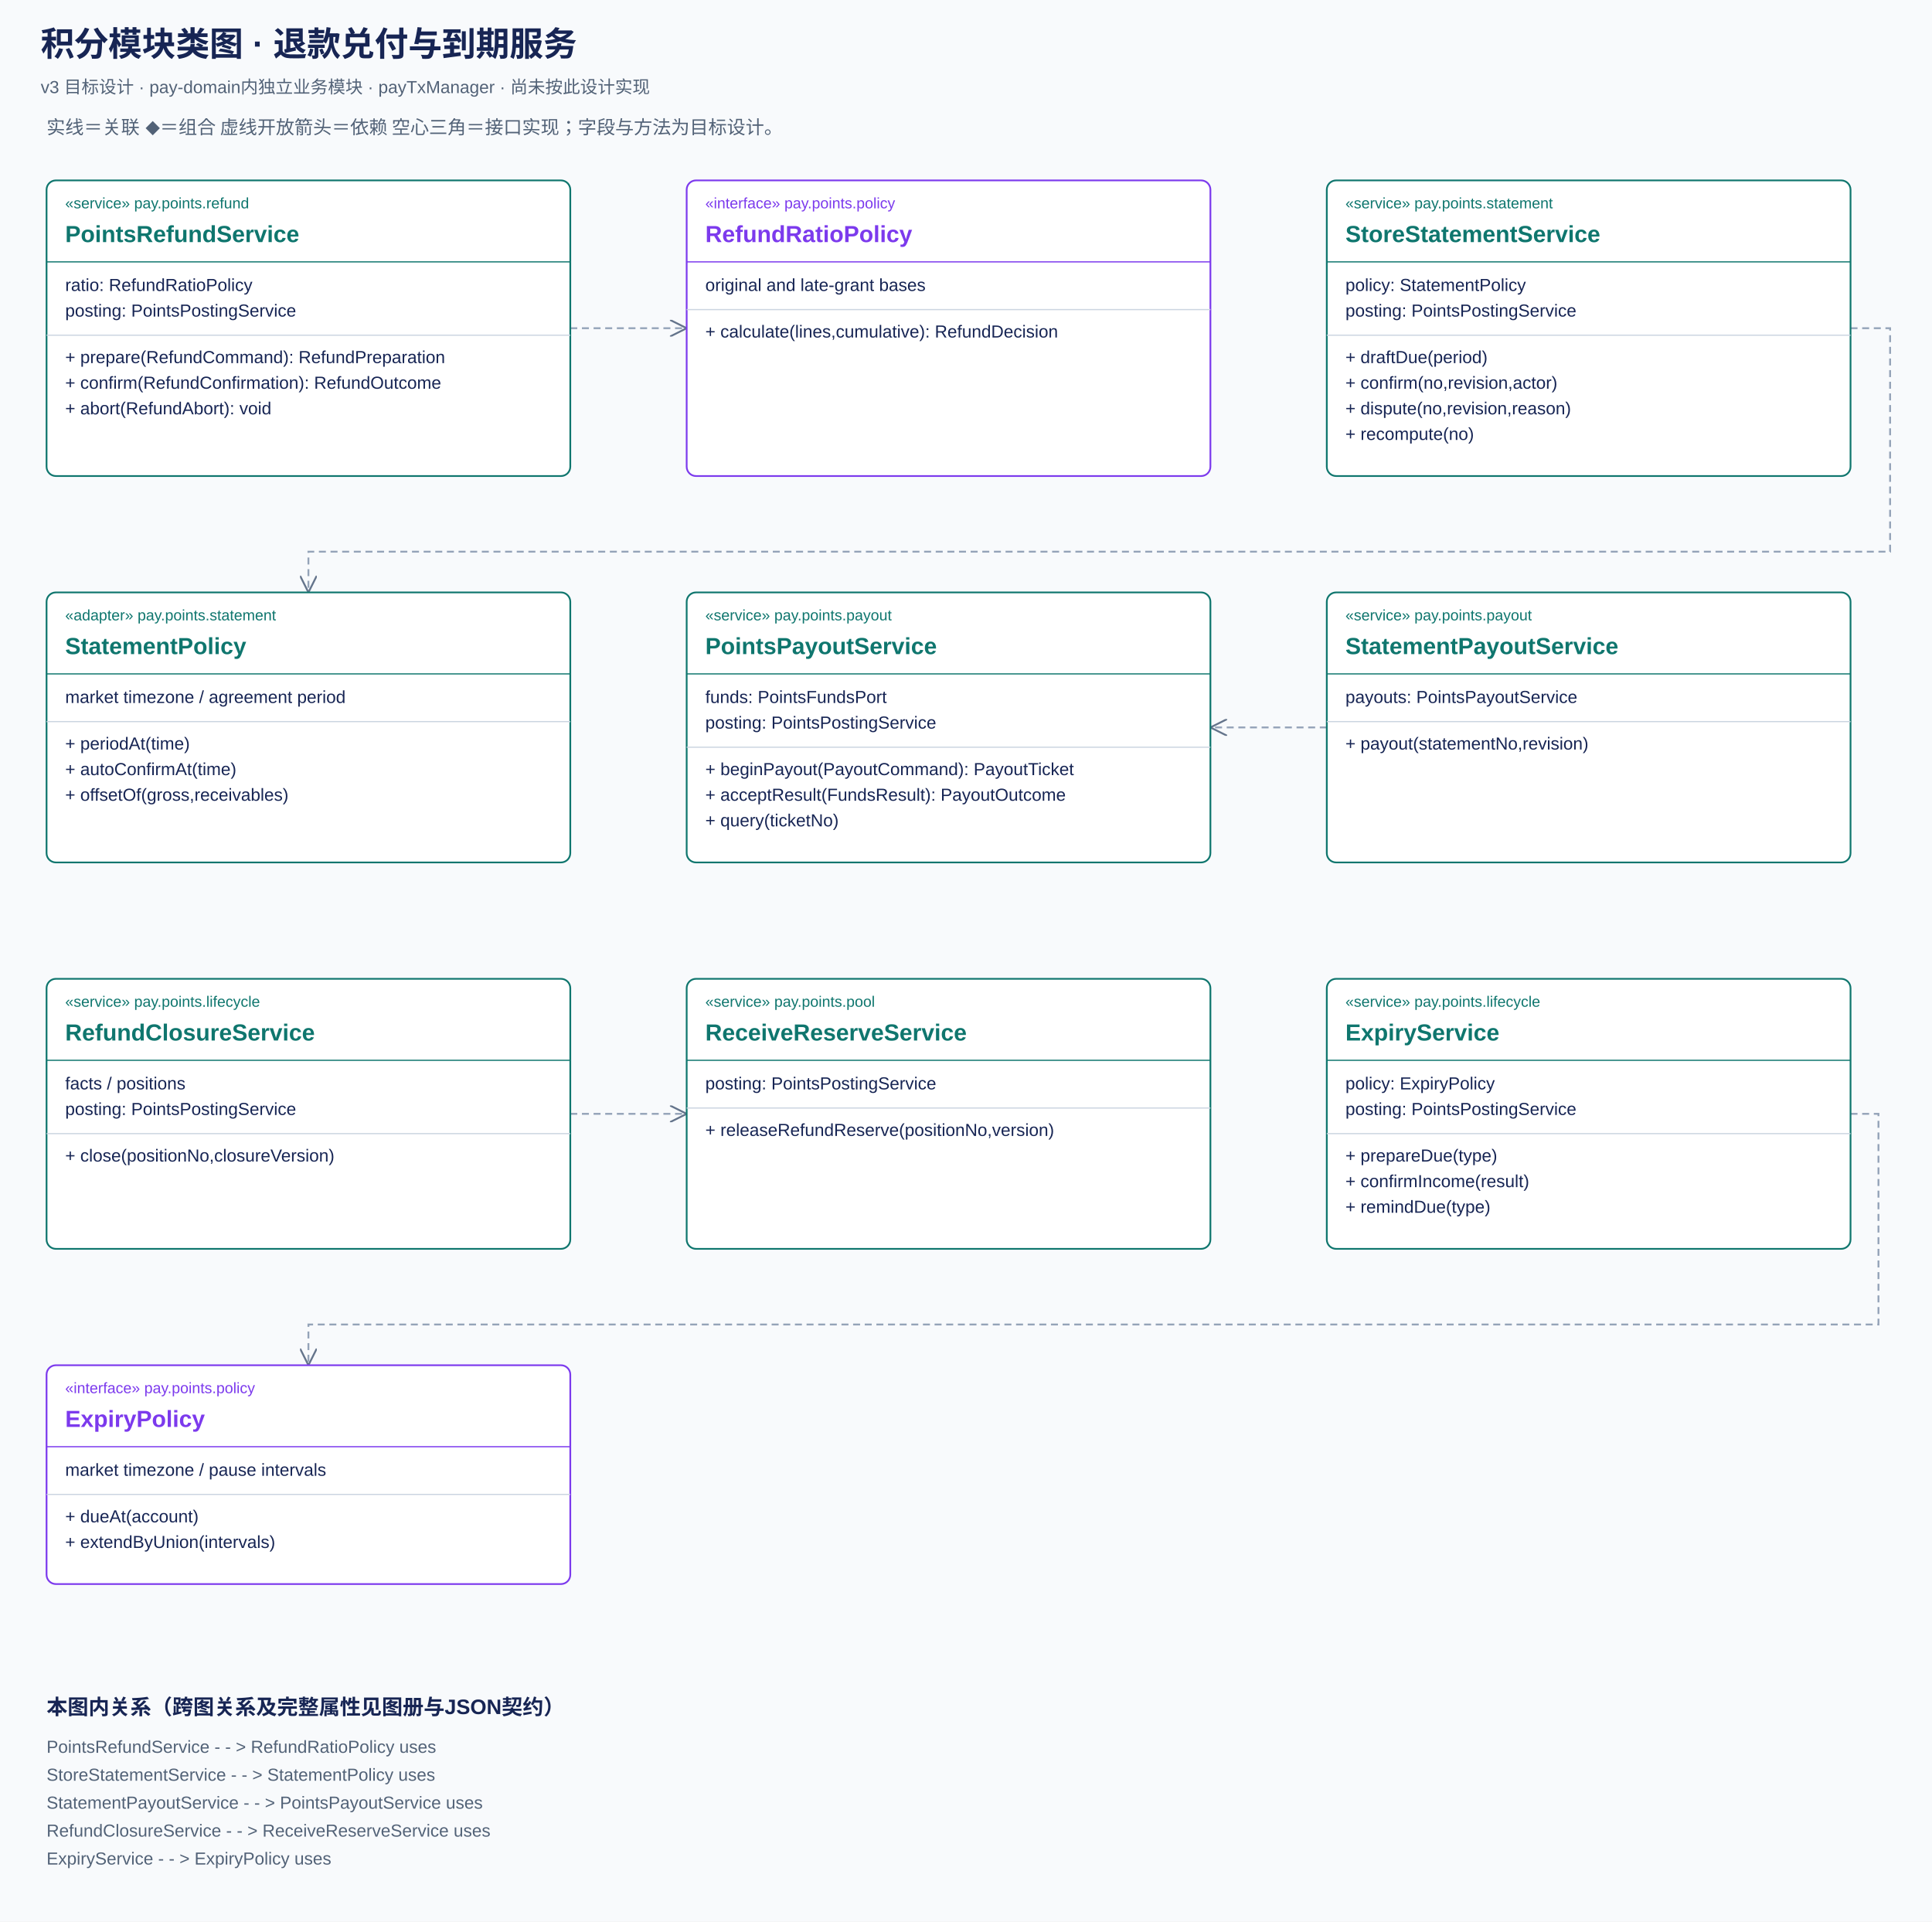
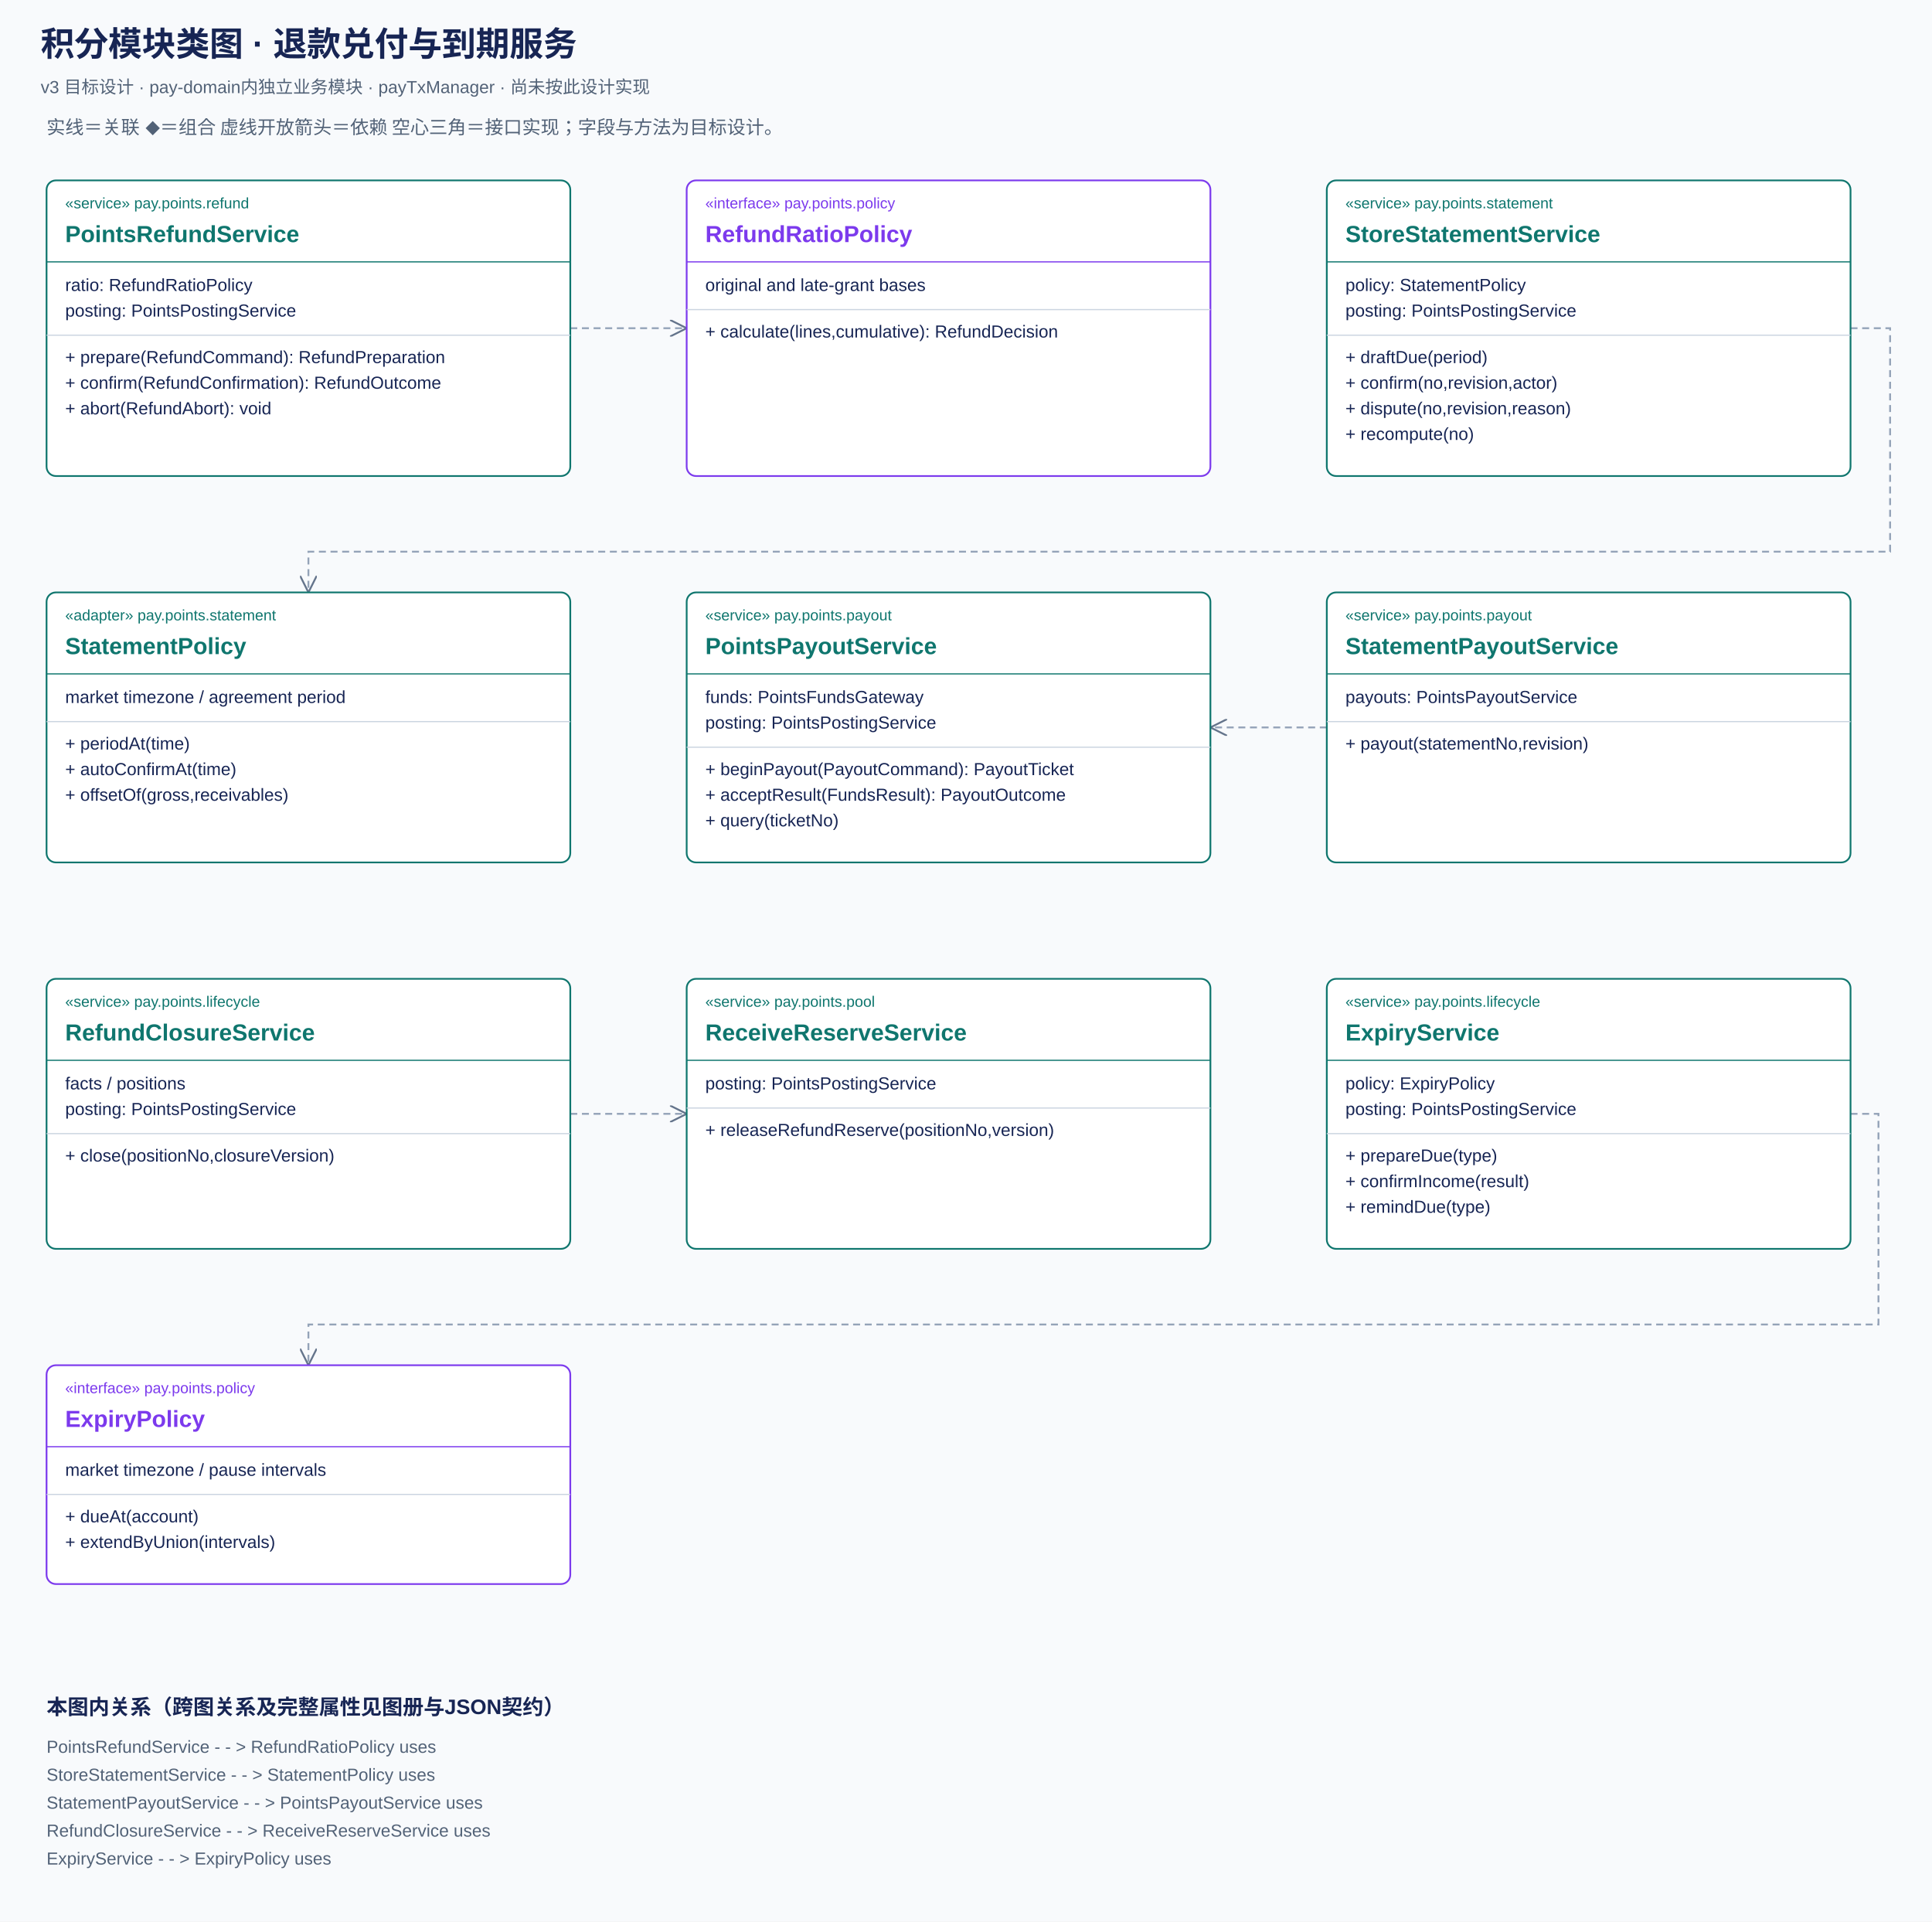
<svg xmlns="http://www.w3.org/2000/svg" width="1660" height="1651" viewBox="0 0 1660 1651">
  <defs>
    <marker id="point" markerWidth="9" markerHeight="8" refX="8" refY="4" orient="auto">
      <path d="M0 0L8 4L0 8" fill="#2563eb" />
    </marker>
    <marker id="money" markerWidth="9" markerHeight="8" refX="8" refY="4" orient="auto">
      <path d="M0 0L8 4L0 8" fill="#c2410c" />
    </marker>
    <marker id="dep" markerWidth="10" markerHeight="9" refX="9" refY="4.5" orient="auto">
      <path d="M0 0L9 4.5L0 9" fill="none" stroke="#64748b" />
    </marker>
    <marker id="real" markerWidth="13" markerHeight="12" refX="12" refY="6" orient="auto">
      <path d="M0 0L12 6L0 12Z" fill="white" stroke="#475569" />
    </marker>
    <marker id="diamond" markerWidth="15" markerHeight="10" refX="14" refY="5" orient="auto-start-reverse">
      <path d="M0 5L7 0L14 5L7 10Z" fill="#475569" />
    </marker>
  </defs>
  <rect width="1660" height="1651" fill="#f8fafc" />
  <text x="35" y="48" font-family="PingFang SC,Microsoft YaHei,Arial,sans-serif" font-size="29" fill="#172554" font-weight="650" text-anchor="start">积分模块类图 · 退款兑付与到期服务</text>
  <text x="35" y="80" font-family="PingFang SC,Microsoft YaHei,Arial,sans-serif" font-size="15" fill="#526277" font-weight="400" text-anchor="start">v3 目标设计 · pay-domain内独立业务模块 · payTxManager · 尚未按此设计实现</text>
  <text x="40" y="115" font-family="PingFang SC,Microsoft YaHei,Arial,sans-serif" font-size="16" fill="#526277" font-weight="400" text-anchor="start">实线＝关联  ◆＝组合  虚线开放箭头＝依赖  空心三角＝接口实现；字段与方法为目标设计。</text>
  <path d="M490,282.0 L590,282.0" fill="none" stroke="#94a3b8" stroke-width="1.6" stroke-dasharray="6 4" marker-end="url(#dep)" />
  <path d="M1590,282.0 L1624,282.0 L1624,474 L265.0,474 L265.0,509" fill="none" stroke="#94a3b8" stroke-width="1.6" stroke-dasharray="6 4" marker-end="url(#dep)" />
  <path d="M1140,625.0 L1040,625.0" fill="none" stroke="#94a3b8" stroke-width="1.6" stroke-dasharray="6 4" marker-end="url(#dep)" />
  <path d="M490,957.0 L590,957.0" fill="none" stroke="#94a3b8" stroke-width="1.6" stroke-dasharray="6 4" marker-end="url(#dep)" />
  <path d="M1590,957.0 L1614,957.0 L1614,1138 L265.0,1138 L265.0,1173" fill="none" stroke="#94a3b8" stroke-width="1.6" stroke-dasharray="6 4" marker-end="url(#dep)" />
  <rect x="40" y="155" width="450" height="254" rx="8" fill="white" stroke="#0f766e" stroke-width="1.5" />
  <text x="56" y="179" font-family="PingFang SC,Microsoft YaHei,Arial,sans-serif" font-size="13" fill="#0f766e" font-weight="400" text-anchor="start">«service»  pay.points.refund</text>
  <text x="56" y="208" font-family="PingFang SC,Microsoft YaHei,Arial,sans-serif" font-size="20" fill="#0f766e" font-weight="650" text-anchor="start">PointsRefundService</text>
  <path d="M40 225H490" stroke="#0f766e" stroke-width="1" />
  <text x="56" y="250" font-family="PingFang SC,Microsoft YaHei,Arial,sans-serif" font-size="15" fill="#172554" font-weight="400" text-anchor="start">ratio: RefundRatioPolicy</text>
  <text x="56" y="272" font-family="PingFang SC,Microsoft YaHei,Arial,sans-serif" font-size="15" fill="#172554" font-weight="400" text-anchor="start">posting: PointsPostingService</text>
  <path d="M40 288H490" stroke="#cbd5e1" />
  <text x="56" y="312" font-family="PingFang SC,Microsoft YaHei,Arial,sans-serif" font-size="15" fill="#172554" font-weight="400" text-anchor="start">+ prepare(RefundCommand): RefundPreparation</text>
  <text x="56" y="334" font-family="PingFang SC,Microsoft YaHei,Arial,sans-serif" font-size="15" fill="#172554" font-weight="400" text-anchor="start">+ confirm(RefundConfirmation): RefundOutcome</text>
  <text x="56" y="356" font-family="PingFang SC,Microsoft YaHei,Arial,sans-serif" font-size="15" fill="#172554" font-weight="400" text-anchor="start">+ abort(RefundAbort): void</text>
  <rect x="590" y="155" width="450" height="254" rx="8" fill="white" stroke="#7c3aed" stroke-width="1.5" />
  <text x="606" y="179" font-family="PingFang SC,Microsoft YaHei,Arial,sans-serif" font-size="13" fill="#7c3aed" font-weight="400" text-anchor="start">«interface»  pay.points.policy</text>
  <text x="606" y="208" font-family="PingFang SC,Microsoft YaHei,Arial,sans-serif" font-size="20" fill="#7c3aed" font-weight="650" text-anchor="start">RefundRatioPolicy</text>
  <path d="M590 225H1040" stroke="#7c3aed" stroke-width="1" />
  <text x="606" y="250" font-family="PingFang SC,Microsoft YaHei,Arial,sans-serif" font-size="15" fill="#172554" font-weight="400" text-anchor="start">original and late-grant bases</text>
  <path d="M590 266H1040" stroke="#cbd5e1" />
  <text x="606" y="290" font-family="PingFang SC,Microsoft YaHei,Arial,sans-serif" font-size="15" fill="#172554" font-weight="400" text-anchor="start">+ calculate(lines,cumulative): RefundDecision</text>
  <rect x="1140" y="155" width="450" height="254" rx="8" fill="white" stroke="#0f766e" stroke-width="1.5" />
  <text x="1156" y="179" font-family="PingFang SC,Microsoft YaHei,Arial,sans-serif" font-size="13" fill="#0f766e" font-weight="400" text-anchor="start">«service»  pay.points.statement</text>
  <text x="1156" y="208" font-family="PingFang SC,Microsoft YaHei,Arial,sans-serif" font-size="20" fill="#0f766e" font-weight="650" text-anchor="start">StoreStatementService</text>
  <path d="M1140 225H1590" stroke="#0f766e" stroke-width="1" />
  <text x="1156" y="250" font-family="PingFang SC,Microsoft YaHei,Arial,sans-serif" font-size="15" fill="#172554" font-weight="400" text-anchor="start">policy: StatementPolicy</text>
  <text x="1156" y="272" font-family="PingFang SC,Microsoft YaHei,Arial,sans-serif" font-size="15" fill="#172554" font-weight="400" text-anchor="start">posting: PointsPostingService</text>
  <path d="M1140 288H1590" stroke="#cbd5e1" />
  <text x="1156" y="312" font-family="PingFang SC,Microsoft YaHei,Arial,sans-serif" font-size="15" fill="#172554" font-weight="400" text-anchor="start">+ draftDue(period)</text>
  <text x="1156" y="334" font-family="PingFang SC,Microsoft YaHei,Arial,sans-serif" font-size="15" fill="#172554" font-weight="400" text-anchor="start">+ confirm(no,revision,actor)</text>
  <text x="1156" y="356" font-family="PingFang SC,Microsoft YaHei,Arial,sans-serif" font-size="15" fill="#172554" font-weight="400" text-anchor="start">+ dispute(no,revision,reason)</text>
  <text x="1156" y="378" font-family="PingFang SC,Microsoft YaHei,Arial,sans-serif" font-size="15" fill="#172554" font-weight="400" text-anchor="start">+ recompute(no)</text>
  <rect x="40" y="509" width="450" height="232" rx="8" fill="white" stroke="#0f766e" stroke-width="1.5" />
  <text x="56" y="533" font-family="PingFang SC,Microsoft YaHei,Arial,sans-serif" font-size="13" fill="#0f766e" font-weight="400" text-anchor="start">«adapter»  pay.points.statement</text>
  <text x="56" y="562" font-family="PingFang SC,Microsoft YaHei,Arial,sans-serif" font-size="20" fill="#0f766e" font-weight="650" text-anchor="start">StatementPolicy</text>
  <path d="M40 579H490" stroke="#0f766e" stroke-width="1" />
  <text x="56" y="604" font-family="PingFang SC,Microsoft YaHei,Arial,sans-serif" font-size="15" fill="#172554" font-weight="400" text-anchor="start">market timezone / agreement period</text>
  <path d="M40 620H490" stroke="#cbd5e1" />
  <text x="56" y="644" font-family="PingFang SC,Microsoft YaHei,Arial,sans-serif" font-size="15" fill="#172554" font-weight="400" text-anchor="start">+ periodAt(time)</text>
  <text x="56" y="666" font-family="PingFang SC,Microsoft YaHei,Arial,sans-serif" font-size="15" fill="#172554" font-weight="400" text-anchor="start">+ autoConfirmAt(time)</text>
  <text x="56" y="688" font-family="PingFang SC,Microsoft YaHei,Arial,sans-serif" font-size="15" fill="#172554" font-weight="400" text-anchor="start">+ offsetOf(gross,receivables)</text>
  <rect x="590" y="509" width="450" height="232" rx="8" fill="white" stroke="#0f766e" stroke-width="1.5" />
  <text x="606" y="533" font-family="PingFang SC,Microsoft YaHei,Arial,sans-serif" font-size="13" fill="#0f766e" font-weight="400" text-anchor="start">«service»  pay.points.payout</text>
  <text x="606" y="562" font-family="PingFang SC,Microsoft YaHei,Arial,sans-serif" font-size="20" fill="#0f766e" font-weight="650" text-anchor="start">PointsPayoutService</text>
  <path d="M590 579H1040" stroke="#0f766e" stroke-width="1" />
-   <text x="606" y="604" font-family="PingFang SC,Microsoft YaHei,Arial,sans-serif" font-size="15" fill="#172554" font-weight="400" text-anchor="start">funds: PointsFundsPort</text>
+   <text x="606" y="604" font-family="PingFang SC,Microsoft YaHei,Arial,sans-serif" font-size="15" fill="#172554" font-weight="400" text-anchor="start">funds: PointsFundsGateway</text>
  <text x="606" y="626" font-family="PingFang SC,Microsoft YaHei,Arial,sans-serif" font-size="15" fill="#172554" font-weight="400" text-anchor="start">posting: PointsPostingService</text>
  <path d="M590 642H1040" stroke="#cbd5e1" />
  <text x="606" y="666" font-family="PingFang SC,Microsoft YaHei,Arial,sans-serif" font-size="15" fill="#172554" font-weight="400" text-anchor="start">+ beginPayout(PayoutCommand): PayoutTicket</text>
  <text x="606" y="688" font-family="PingFang SC,Microsoft YaHei,Arial,sans-serif" font-size="15" fill="#172554" font-weight="400" text-anchor="start">+ acceptResult(FundsResult): PayoutOutcome</text>
  <text x="606" y="710" font-family="PingFang SC,Microsoft YaHei,Arial,sans-serif" font-size="15" fill="#172554" font-weight="400" text-anchor="start">+ query(ticketNo)</text>
  <rect x="1140" y="509" width="450" height="232" rx="8" fill="white" stroke="#0f766e" stroke-width="1.5" />
  <text x="1156" y="533" font-family="PingFang SC,Microsoft YaHei,Arial,sans-serif" font-size="13" fill="#0f766e" font-weight="400" text-anchor="start">«service»  pay.points.payout</text>
  <text x="1156" y="562" font-family="PingFang SC,Microsoft YaHei,Arial,sans-serif" font-size="20" fill="#0f766e" font-weight="650" text-anchor="start">StatementPayoutService</text>
  <path d="M1140 579H1590" stroke="#0f766e" stroke-width="1" />
  <text x="1156" y="604" font-family="PingFang SC,Microsoft YaHei,Arial,sans-serif" font-size="15" fill="#172554" font-weight="400" text-anchor="start">payouts: PointsPayoutService</text>
  <path d="M1140 620H1590" stroke="#cbd5e1" />
  <text x="1156" y="644" font-family="PingFang SC,Microsoft YaHei,Arial,sans-serif" font-size="15" fill="#172554" font-weight="400" text-anchor="start">+ payout(statementNo,revision)</text>
  <rect x="40" y="841" width="450" height="232" rx="8" fill="white" stroke="#0f766e" stroke-width="1.5" />
  <text x="56" y="865" font-family="PingFang SC,Microsoft YaHei,Arial,sans-serif" font-size="13" fill="#0f766e" font-weight="400" text-anchor="start">«service»  pay.points.lifecycle</text>
  <text x="56" y="894" font-family="PingFang SC,Microsoft YaHei,Arial,sans-serif" font-size="20" fill="#0f766e" font-weight="650" text-anchor="start">RefundClosureService</text>
  <path d="M40 911H490" stroke="#0f766e" stroke-width="1" />
  <text x="56" y="936" font-family="PingFang SC,Microsoft YaHei,Arial,sans-serif" font-size="15" fill="#172554" font-weight="400" text-anchor="start">facts / positions</text>
  <text x="56" y="958" font-family="PingFang SC,Microsoft YaHei,Arial,sans-serif" font-size="15" fill="#172554" font-weight="400" text-anchor="start">posting: PointsPostingService</text>
  <path d="M40 974H490" stroke="#cbd5e1" />
  <text x="56" y="998" font-family="PingFang SC,Microsoft YaHei,Arial,sans-serif" font-size="15" fill="#172554" font-weight="400" text-anchor="start">+ close(positionNo,closureVersion)</text>
  <rect x="590" y="841" width="450" height="232" rx="8" fill="white" stroke="#0f766e" stroke-width="1.5" />
  <text x="606" y="865" font-family="PingFang SC,Microsoft YaHei,Arial,sans-serif" font-size="13" fill="#0f766e" font-weight="400" text-anchor="start">«service»  pay.points.pool</text>
  <text x="606" y="894" font-family="PingFang SC,Microsoft YaHei,Arial,sans-serif" font-size="20" fill="#0f766e" font-weight="650" text-anchor="start">ReceiveReserveService</text>
  <path d="M590 911H1040" stroke="#0f766e" stroke-width="1" />
  <text x="606" y="936" font-family="PingFang SC,Microsoft YaHei,Arial,sans-serif" font-size="15" fill="#172554" font-weight="400" text-anchor="start">posting: PointsPostingService</text>
  <path d="M590 952H1040" stroke="#cbd5e1" />
  <text x="606" y="976" font-family="PingFang SC,Microsoft YaHei,Arial,sans-serif" font-size="15" fill="#172554" font-weight="400" text-anchor="start">+ releaseRefundReserve(positionNo,version)</text>
  <rect x="1140" y="841" width="450" height="232" rx="8" fill="white" stroke="#0f766e" stroke-width="1.5" />
  <text x="1156" y="865" font-family="PingFang SC,Microsoft YaHei,Arial,sans-serif" font-size="13" fill="#0f766e" font-weight="400" text-anchor="start">«service»  pay.points.lifecycle</text>
  <text x="1156" y="894" font-family="PingFang SC,Microsoft YaHei,Arial,sans-serif" font-size="20" fill="#0f766e" font-weight="650" text-anchor="start">ExpiryService</text>
  <path d="M1140 911H1590" stroke="#0f766e" stroke-width="1" />
  <text x="1156" y="936" font-family="PingFang SC,Microsoft YaHei,Arial,sans-serif" font-size="15" fill="#172554" font-weight="400" text-anchor="start">policy: ExpiryPolicy</text>
  <text x="1156" y="958" font-family="PingFang SC,Microsoft YaHei,Arial,sans-serif" font-size="15" fill="#172554" font-weight="400" text-anchor="start">posting: PointsPostingService</text>
  <path d="M1140 974H1590" stroke="#cbd5e1" />
  <text x="1156" y="998" font-family="PingFang SC,Microsoft YaHei,Arial,sans-serif" font-size="15" fill="#172554" font-weight="400" text-anchor="start">+ prepareDue(type)</text>
  <text x="1156" y="1020" font-family="PingFang SC,Microsoft YaHei,Arial,sans-serif" font-size="15" fill="#172554" font-weight="400" text-anchor="start">+ confirmIncome(result)</text>
  <text x="1156" y="1042" font-family="PingFang SC,Microsoft YaHei,Arial,sans-serif" font-size="15" fill="#172554" font-weight="400" text-anchor="start">+ remindDue(type)</text>
  <rect x="40" y="1173" width="450" height="188" rx="8" fill="white" stroke="#7c3aed" stroke-width="1.5" />
  <text x="56" y="1197" font-family="PingFang SC,Microsoft YaHei,Arial,sans-serif" font-size="13" fill="#7c3aed" font-weight="400" text-anchor="start">«interface»  pay.points.policy</text>
  <text x="56" y="1226" font-family="PingFang SC,Microsoft YaHei,Arial,sans-serif" font-size="20" fill="#7c3aed" font-weight="650" text-anchor="start">ExpiryPolicy</text>
  <path d="M40 1243H490" stroke="#7c3aed" stroke-width="1" />
  <text x="56" y="1268" font-family="PingFang SC,Microsoft YaHei,Arial,sans-serif" font-size="15" fill="#172554" font-weight="400" text-anchor="start">market timezone / pause intervals</text>
  <path d="M40 1284H490" stroke="#cbd5e1" />
  <text x="56" y="1308" font-family="PingFang SC,Microsoft YaHei,Arial,sans-serif" font-size="15" fill="#172554" font-weight="400" text-anchor="start">+ dueAt(account)</text>
  <text x="56" y="1330" font-family="PingFang SC,Microsoft YaHei,Arial,sans-serif" font-size="15" fill="#172554" font-weight="400" text-anchor="start">+ extendByUnion(intervals)</text>
  <text x="40" y="1473" font-family="PingFang SC,Microsoft YaHei,Arial,sans-serif" font-size="18" fill="#172554" font-weight="650" text-anchor="start">本图内关系（跨图关系及完整属性见图册与JSON契约）</text>
  <text x="40" y="1506" font-family="PingFang SC,Microsoft YaHei,Arial,sans-serif" font-size="15" fill="#526277" font-weight="400" text-anchor="start">PointsRefundService - - &gt; RefundRatioPolicy   uses </text>
  <text x="40" y="1530" font-family="PingFang SC,Microsoft YaHei,Arial,sans-serif" font-size="15" fill="#526277" font-weight="400" text-anchor="start">StoreStatementService - - &gt; StatementPolicy   uses </text>
  <text x="40" y="1554" font-family="PingFang SC,Microsoft YaHei,Arial,sans-serif" font-size="15" fill="#526277" font-weight="400" text-anchor="start">StatementPayoutService - - &gt; PointsPayoutService   uses </text>
  <text x="40" y="1578" font-family="PingFang SC,Microsoft YaHei,Arial,sans-serif" font-size="15" fill="#526277" font-weight="400" text-anchor="start">RefundClosureService - - &gt; ReceiveReserveService   uses </text>
  <text x="40" y="1602" font-family="PingFang SC,Microsoft YaHei,Arial,sans-serif" font-size="15" fill="#526277" font-weight="400" text-anchor="start">ExpiryService - - &gt; ExpiryPolicy   uses </text>
</svg>
